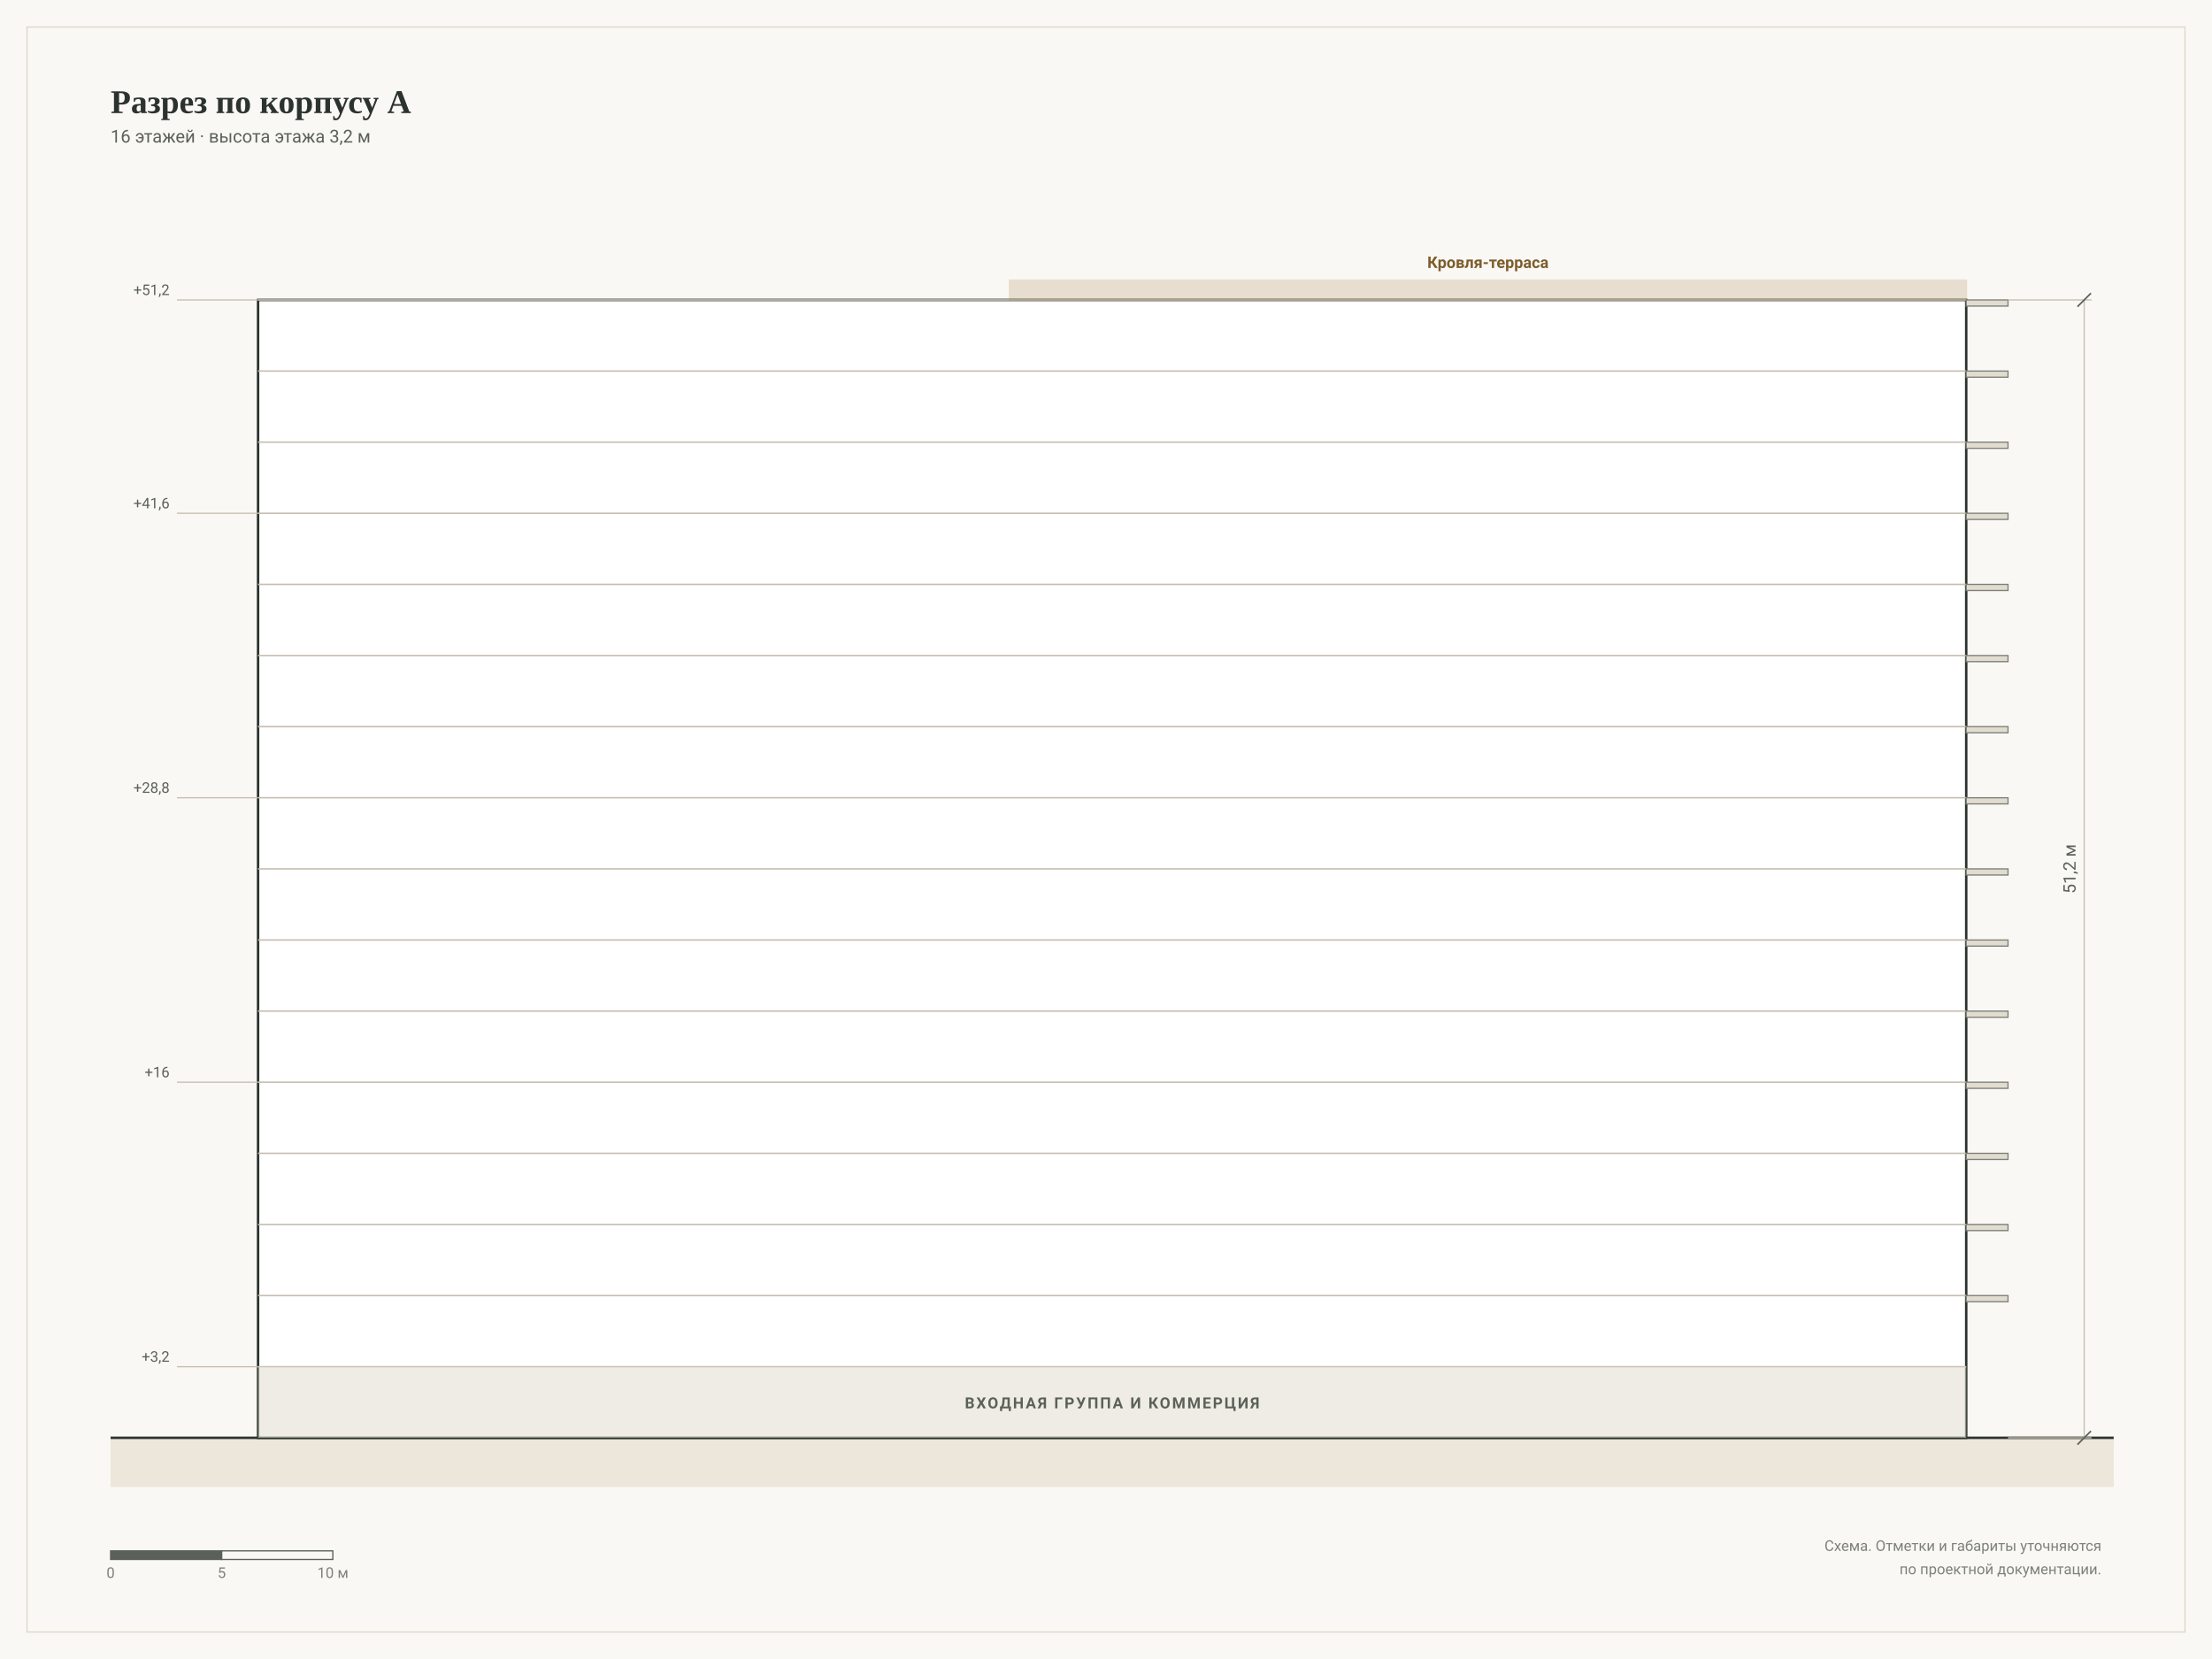
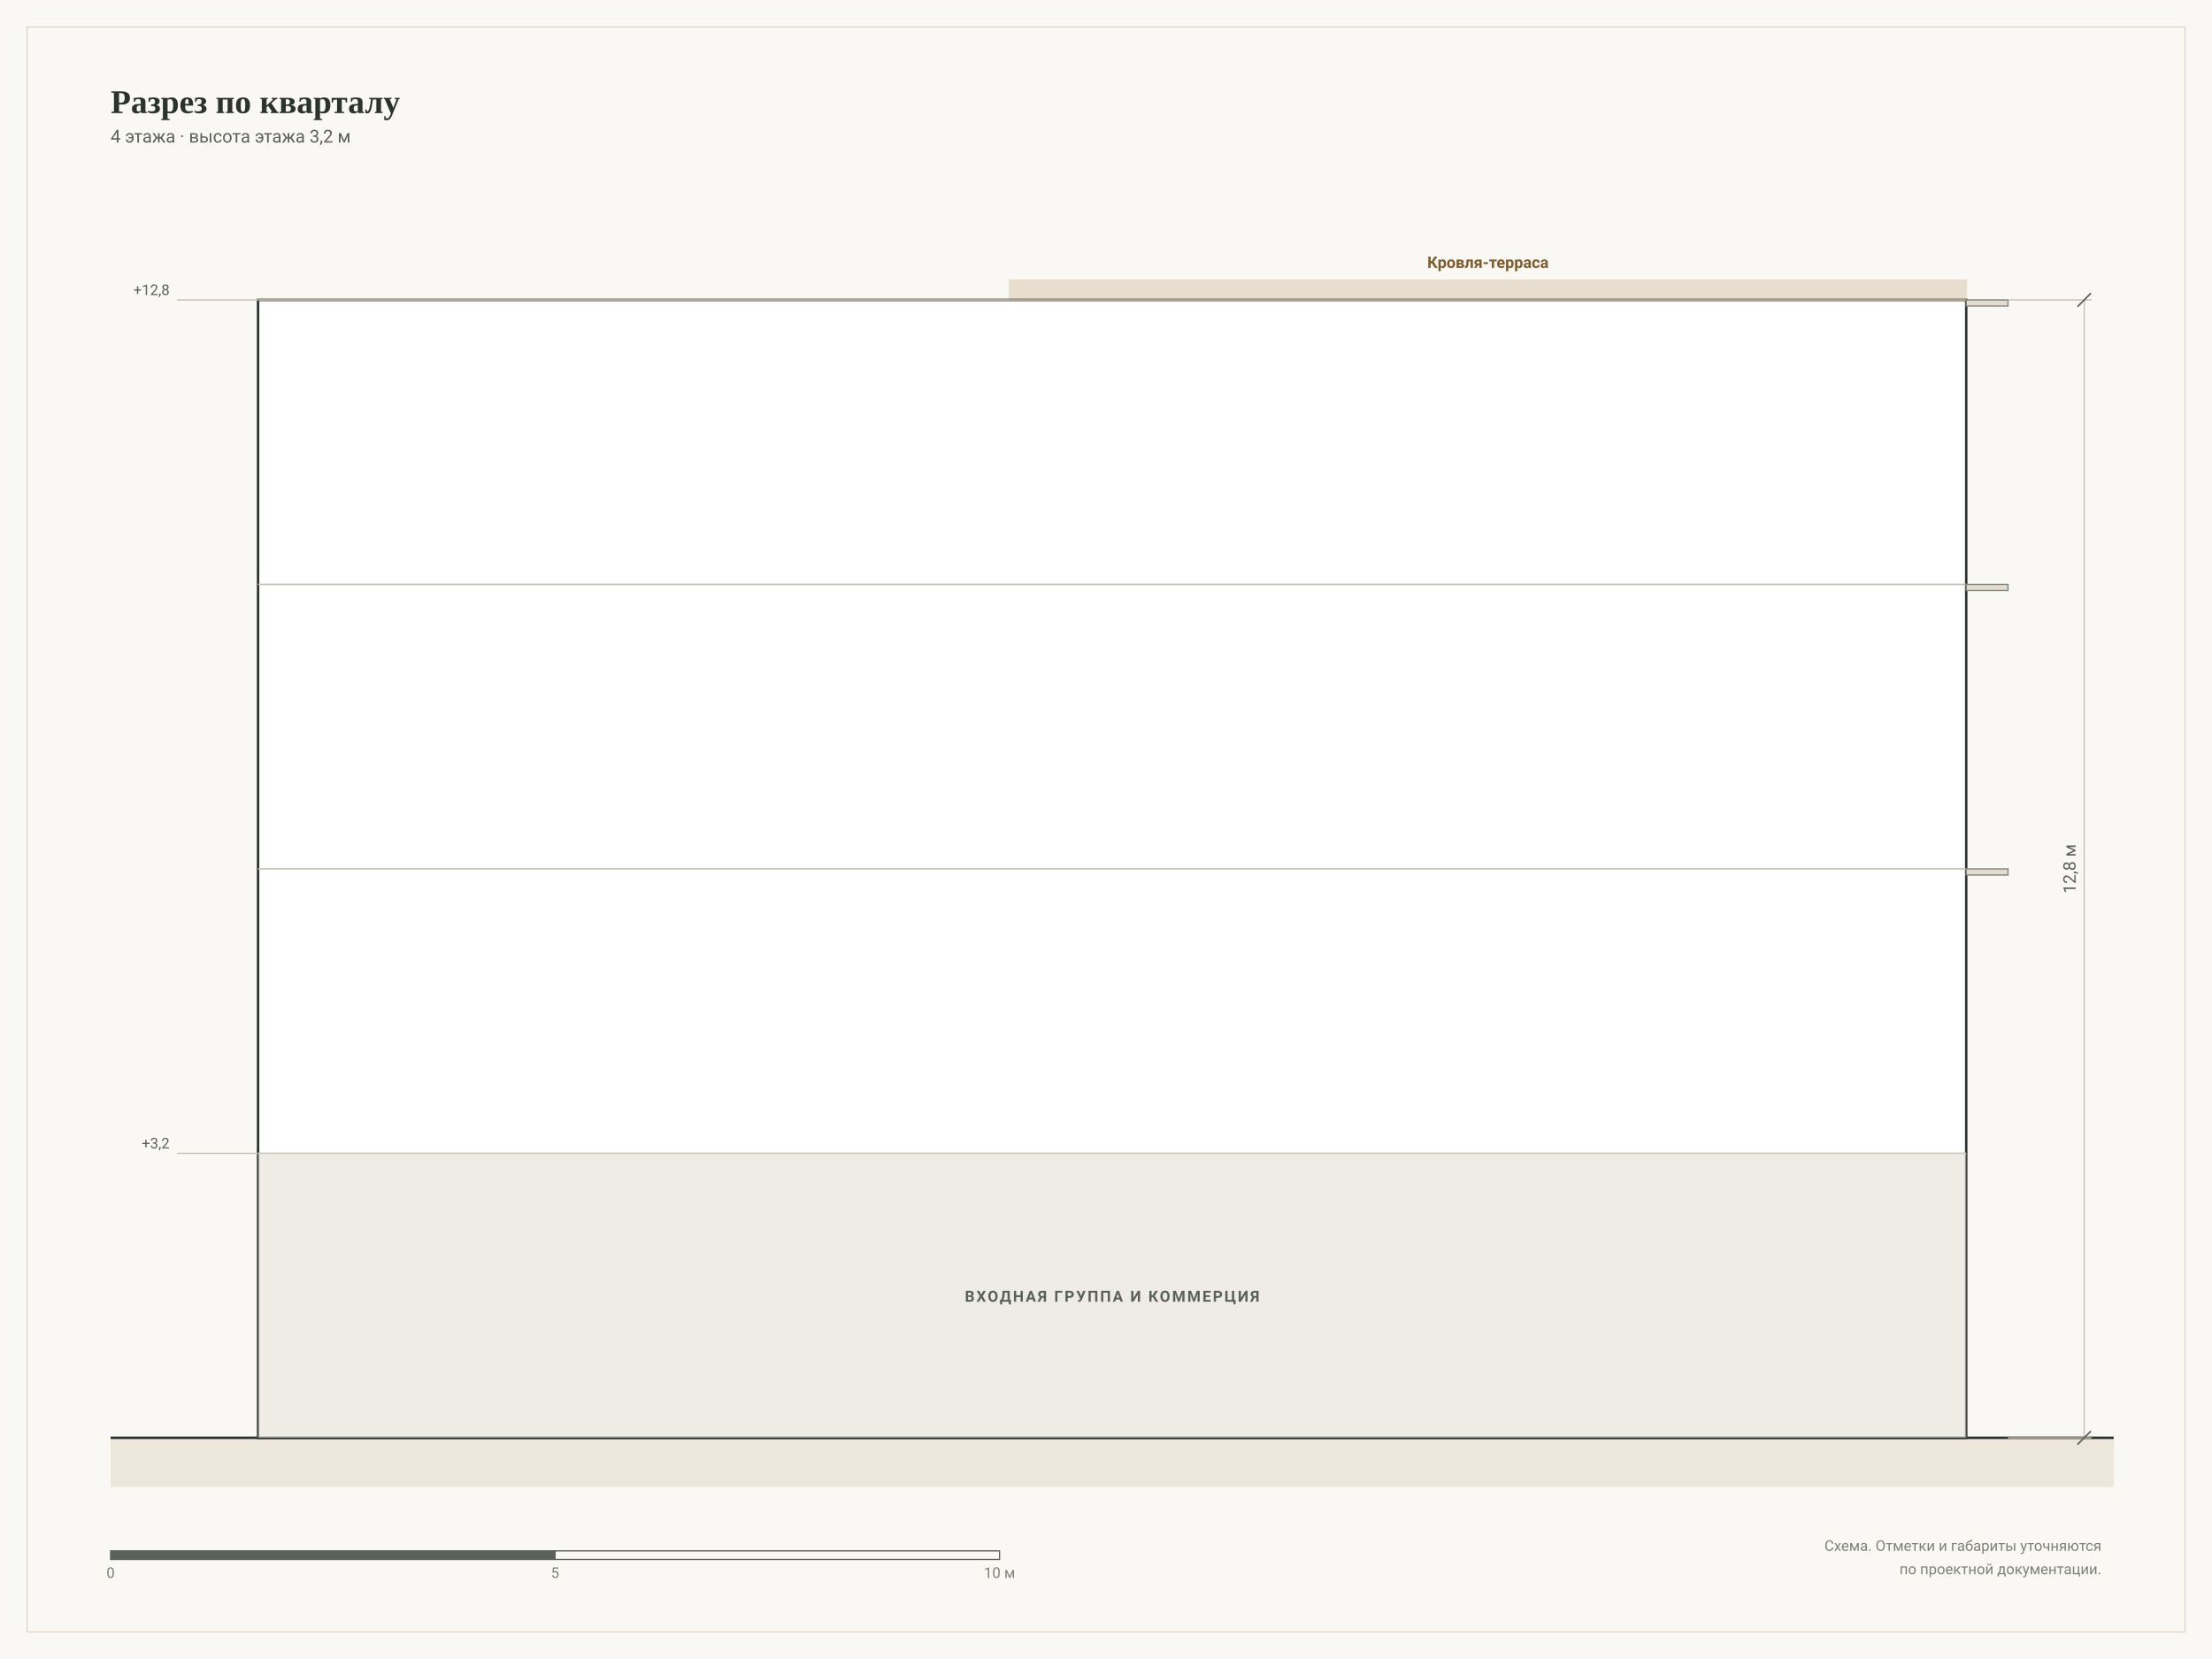
<svg xmlns="http://www.w3.org/2000/svg" viewBox="0 0 1800 1350" width="1800" height="1350" role="img" aria-label="Разрез по корпусу A" font-family="'TT Commons Pro',-apple-system,BlinkMacSystemFont,'Segoe UI',Roboto,'Helvetica Neue',Arial,sans-serif">
  <defs>
    <pattern id="h-build" patternUnits="userSpaceOnUse" width="9" height="9" patternTransform="rotate(45)">
      <line x1="0" y1="0" x2="0" y2="9" stroke="#a8814f" stroke-width="1.1" opacity=".5" />
    </pattern>
    <pattern id="h-sold" patternUnits="userSpaceOnUse" width="7" height="7" patternTransform="rotate(45)">
      <line x1="0" y1="0" x2="0" y2="7" stroke="#7c8279" stroke-width="1" opacity=".45" />
    </pattern>
    <pattern id="h-forest" patternUnits="userSpaceOnUse" width="14" height="14">
      <circle cx="4" cy="4" r="1.5" fill="#9fb188" opacity=".55" />
      <circle cx="11" cy="10" r="1.1" fill="#9fb188" opacity=".4" />
    </pattern>
    <pattern id="h-water" patternUnits="userSpaceOnUse" width="26" height="12">
      <path d="M0 6q6.5 -3 13 0t13 0" fill="none" stroke="#7d939b" stroke-width="1" opacity=".35" />
    </pattern>
  </defs>
  <rect width="1800" height="1350" fill="#faf8f4" />
  <rect x="90" y="1170" width="1630" height="40" fill="#ece6db" />
  <line x1="90" y1="1170" x2="1720" y2="1170" stroke="#2c332e" stroke-width="2" />
  <rect x="210" y="244.074" width="1390" height="925.926" fill="#ffffff" stroke="#2c332e" stroke-width="2" />
-   <line x1="210" y1="1112.13" x2="1600" y2="1112.13" stroke="#c6bfb1" stroke-width="1.2" />
-   <line x1="144" y1="1112.13" x2="210" y2="1112.13" stroke="#c6bfb1" stroke-width="1" />
-   <text x="138" y="1108.13" font-size="12" fill="#5a615a" text-anchor="end" font-weight="400">+3,2</text>
-   <line x1="210" y1="1054.259" x2="1600" y2="1054.259" stroke="#c6bfb1" stroke-width="1.2" />
-   <rect x="1600" y="1054.259" width="34" height="5" fill="#e2dcd0" stroke="#7c8279" stroke-width="1" />
-   <line x1="210" y1="996.389" x2="1600" y2="996.389" stroke="#c6bfb1" stroke-width="1.2" />
-   <rect x="1600" y="996.389" width="34" height="5" fill="#e2dcd0" stroke="#7c8279" stroke-width="1" />
  <line x1="210" y1="938.519" x2="1600" y2="938.519" stroke="#c6bfb1" stroke-width="1.2" />
-   <rect x="1600" y="938.519" width="34" height="5" fill="#e2dcd0" stroke="#7c8279" stroke-width="1" />
-   <line x1="210" y1="880.648" x2="1600" y2="880.648" stroke="#c6bfb1" stroke-width="1.2" />
-   <rect x="1600" y="880.648" width="34" height="5" fill="#e2dcd0" stroke="#7c8279" stroke-width="1" />
-   <line x1="144" y1="880.648" x2="210" y2="880.648" stroke="#c6bfb1" stroke-width="1" />
-   <text x="138" y="876.648" font-size="12" fill="#5a615a" text-anchor="end" font-weight="400">+16</text>
-   <line x1="210" y1="822.778" x2="1600" y2="822.778" stroke="#c6bfb1" stroke-width="1.2" />
-   <rect x="1600" y="822.778" width="34" height="5" fill="#e2dcd0" stroke="#7c8279" stroke-width="1" />
-   <line x1="210" y1="764.907" x2="1600" y2="764.907" stroke="#c6bfb1" stroke-width="1.2" />
-   <rect x="1600" y="764.907" width="34" height="5" fill="#e2dcd0" stroke="#7c8279" stroke-width="1" />
+   <line x1="144" y1="938.519" x2="210" y2="938.519" stroke="#c6bfb1" stroke-width="1" />
+   <text x="138" y="934.519" font-size="12" fill="#5a615a" text-anchor="end" font-weight="400">+3,2</text>
  <line x1="210" y1="707.037" x2="1600" y2="707.037" stroke="#c6bfb1" stroke-width="1.2" />
  <rect x="1600" y="707.037" width="34" height="5" fill="#e2dcd0" stroke="#7c8279" stroke-width="1" />
-   <line x1="210" y1="649.167" x2="1600" y2="649.167" stroke="#c6bfb1" stroke-width="1.2" />
-   <rect x="1600" y="649.167" width="34" height="5" fill="#e2dcd0" stroke="#7c8279" stroke-width="1" />
-   <line x1="144" y1="649.167" x2="210" y2="649.167" stroke="#c6bfb1" stroke-width="1" />
-   <text x="138" y="645.167" font-size="12" fill="#5a615a" text-anchor="end" font-weight="400">+28,8</text>
-   <line x1="210" y1="591.296" x2="1600" y2="591.296" stroke="#c6bfb1" stroke-width="1.2" />
-   <rect x="1600" y="591.296" width="34" height="5" fill="#e2dcd0" stroke="#7c8279" stroke-width="1" />
-   <line x1="210" y1="533.426" x2="1600" y2="533.426" stroke="#c6bfb1" stroke-width="1.2" />
-   <rect x="1600" y="533.426" width="34" height="5" fill="#e2dcd0" stroke="#7c8279" stroke-width="1" />
  <line x1="210" y1="475.556" x2="1600" y2="475.556" stroke="#c6bfb1" stroke-width="1.2" />
  <rect x="1600" y="475.556" width="34" height="5" fill="#e2dcd0" stroke="#7c8279" stroke-width="1" />
-   <line x1="210" y1="417.685" x2="1600" y2="417.685" stroke="#c6bfb1" stroke-width="1.2" />
-   <rect x="1600" y="417.685" width="34" height="5" fill="#e2dcd0" stroke="#7c8279" stroke-width="1" />
-   <line x1="144" y1="417.685" x2="210" y2="417.685" stroke="#c6bfb1" stroke-width="1" />
-   <text x="138" y="413.685" font-size="12" fill="#5a615a" text-anchor="end" font-weight="400">+41,6</text>
-   <line x1="210" y1="359.815" x2="1600" y2="359.815" stroke="#c6bfb1" stroke-width="1.2" />
-   <rect x="1600" y="359.815" width="34" height="5" fill="#e2dcd0" stroke="#7c8279" stroke-width="1" />
-   <line x1="210" y1="301.944" x2="1600" y2="301.944" stroke="#c6bfb1" stroke-width="1.2" />
-   <rect x="1600" y="301.944" width="34" height="5" fill="#e2dcd0" stroke="#7c8279" stroke-width="1" />
  <line x1="210" y1="244.074" x2="1600" y2="244.074" stroke="#c6bfb1" stroke-width="1.2" />
  <rect x="1600" y="244.074" width="34" height="5" fill="#e2dcd0" stroke="#7c8279" stroke-width="1" />
  <line x1="144" y1="244.074" x2="210" y2="244.074" stroke="#c6bfb1" stroke-width="1" />
-   <text x="138" y="240.074" font-size="12" fill="#5a615a" text-anchor="end" font-weight="400">+51,2</text>
-   <rect x="210" y="1112.13" width="1390" height="57.87" fill="#e2dcd0" opacity=".55" />
-   <text x="905" y="1146.065" font-size="12.5" fill="#5a615a" text-anchor="middle" font-weight="600" letter-spacing="1.4">ВХОДНАЯ ГРУППА И КОММЕРЦИЯ</text>
+   <text x="138" y="240.074" font-size="12" fill="#5a615a" text-anchor="end" font-weight="400">+12,8</text>
+   <rect x="210" y="938.519" width="1390" height="231.481" fill="#e2dcd0" opacity=".55" />
+   <text x="905" y="1059.259" font-size="12.5" fill="#5a615a" text-anchor="middle" font-weight="600" letter-spacing="1.4">ВХОДНАЯ ГРУППА И КОММЕРЦИЯ</text>
  <rect x="821.6" y="228.074" width="778.4" height="16" fill="#a8814f" opacity=".22" stroke="#a8814f" stroke-width="1.4" />
  <text x="1210.8" y="218.074" font-size="13" fill="#7d5c2c" text-anchor="middle" font-weight="600">Кровля-терраса</text>
  <line x1="1634" y1="244.074" x2="1702" y2="244.074" stroke="#c6bfb1" stroke-width="1" />
  <line x1="1634" y1="1170" x2="1702" y2="1170" stroke="#c6bfb1" stroke-width="1" />
  <line x1="1696" y1="244.074" x2="1696" y2="1170" stroke="#c6bfb1" stroke-width="1" />
  <line x1="1690.5" y1="249.574" x2="1701.5" y2="238.574" stroke="#5a615a" stroke-width="1.3" />
  <line x1="1690.5" y1="1175.5" x2="1701.5" y2="1164.5" stroke="#5a615a" stroke-width="1.3" />
  <g transform="translate(1696,707.037) rotate(-90)">
    <rect x="-28.52" y="-21.742" width="57.04" height="18.9" fill="#faf8f4" />
-     <text x="0" y="-7" font-size="14" fill="#5a615a" text-anchor="middle" font-weight="400">51,2 м</text>
+     <text x="0" y="-7" font-size="14" fill="#5a615a" text-anchor="middle" font-weight="400">12,8 м</text>
  </g>
  <rect x="22" y="22" width="1756" height="1306" fill="none" stroke="#ddd6c9" stroke-width="1" />
-   <text x="90" y="92" font-size="27" fill="#2c332e" text-anchor="start" font-weight="600" font-family="'TT Ramillas','Playfair Display',Georgia,'Times New Roman',serif">Разрез по корпусу A</text>
-   <text x="90" y="116" font-size="14.5" fill="#5a615a" text-anchor="start" font-weight="400">16 этажей · высота этажа 3,2 м</text>
-   <rect x="90" y="1262" width="90.422" height="7" fill="#5a615a" stroke="#5a615a" stroke-width="1" />
-   <rect x="180.422" y="1262" width="90.422" height="7" fill="#faf8f4" stroke="#5a615a" stroke-width="1" />
+   <text x="90" y="92" font-size="27" fill="#2c332e" text-anchor="start" font-weight="600" font-family="'TT Ramillas','Playfair Display',Georgia,'Times New Roman',serif">Разрез по кварталу</text>
+   <text x="90" y="116" font-size="14.5" fill="#5a615a" text-anchor="start" font-weight="400">4 этажа · высота этажа 3,2 м</text>
+   <rect x="90" y="1262" width="361.69" height="7" fill="#5a615a" stroke="#5a615a" stroke-width="1" />
+   <rect x="451.69" y="1262" width="361.69" height="7" fill="#faf8f4" stroke="#5a615a" stroke-width="1" />
  <text x="90" y="1284" font-size="12" fill="#7c8279" text-anchor="middle" font-weight="400">0</text>
-   <text x="180.422" y="1284" font-size="12" fill="#7c8279" text-anchor="middle" font-weight="400">5</text>
-   <text x="270.845" y="1284" font-size="12" fill="#7c8279" text-anchor="middle" font-weight="400">10 м</text>
+   <text x="451.69" y="1284" font-size="12" fill="#7c8279" text-anchor="middle" font-weight="400">5</text>
+   <text x="813.38" y="1284" font-size="12" fill="#7c8279" text-anchor="middle" font-weight="400">10 м</text>
  <text x="1710" y="1262" font-size="12" fill="#7c8279" text-anchor="end" font-weight="400">Схема. Отметки и габариты уточняются</text>
  <text x="1710" y="1281" font-size="12" fill="#7c8279" text-anchor="end" font-weight="400">по проектной документации.</text>
</svg>
